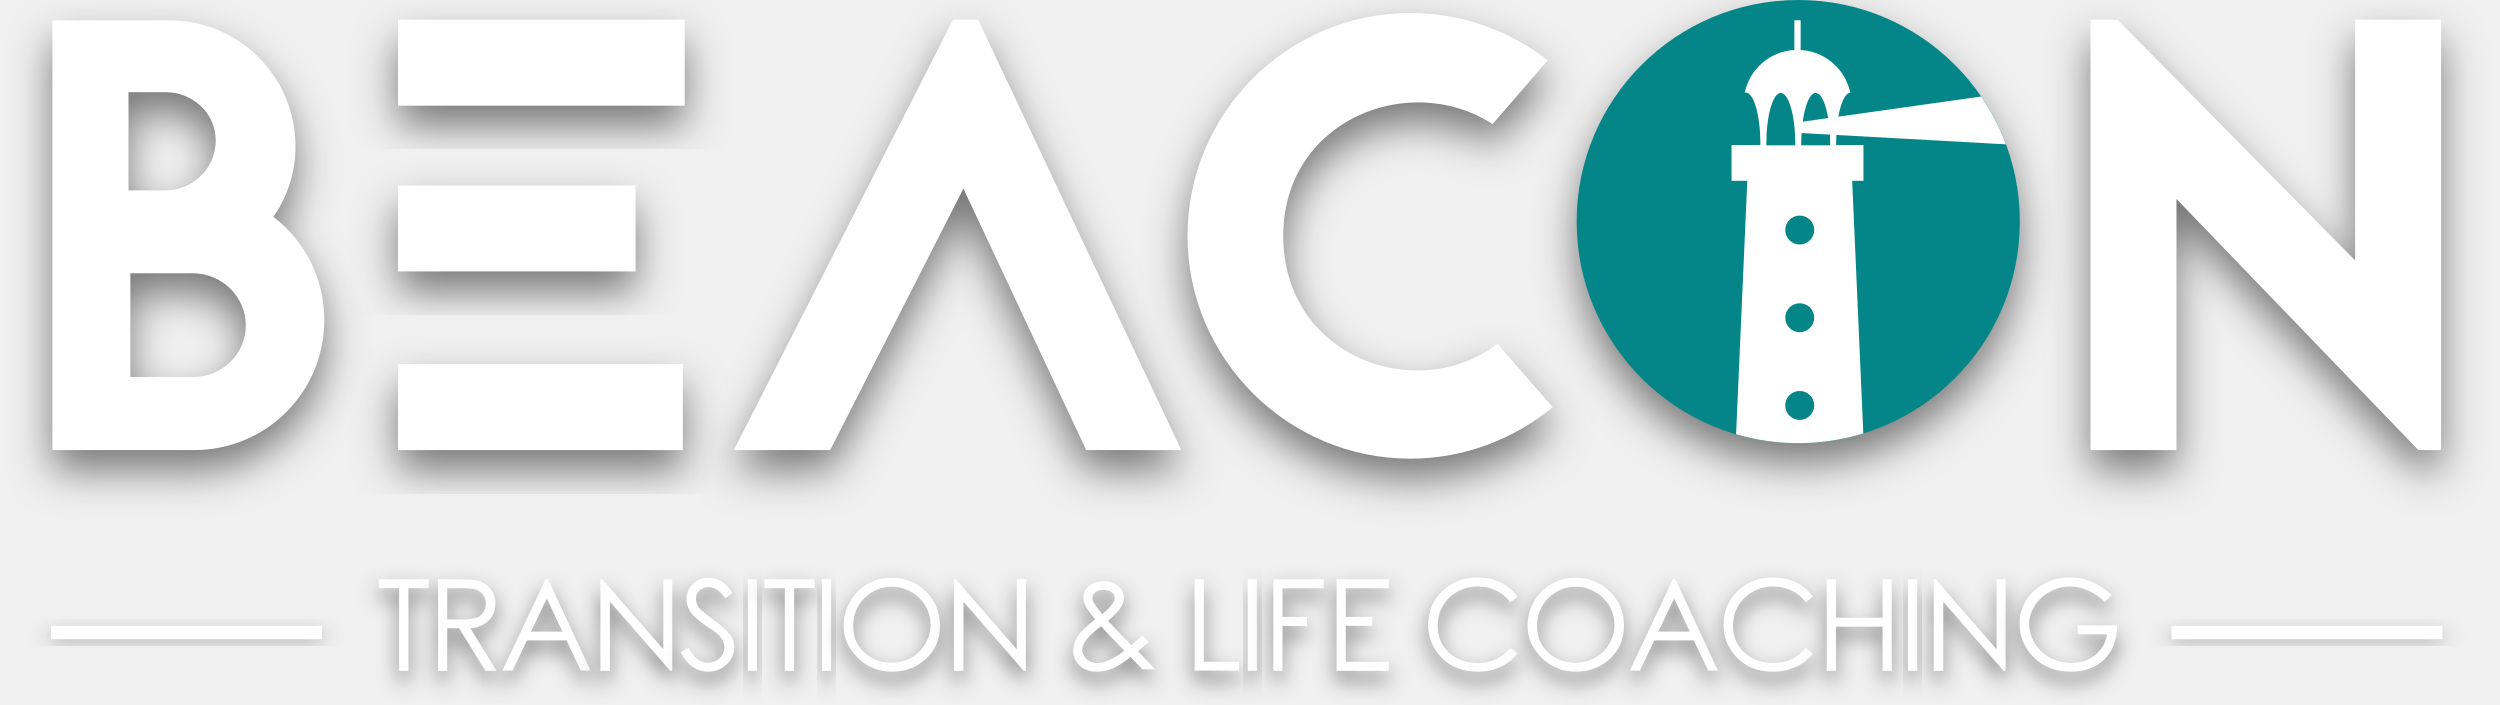
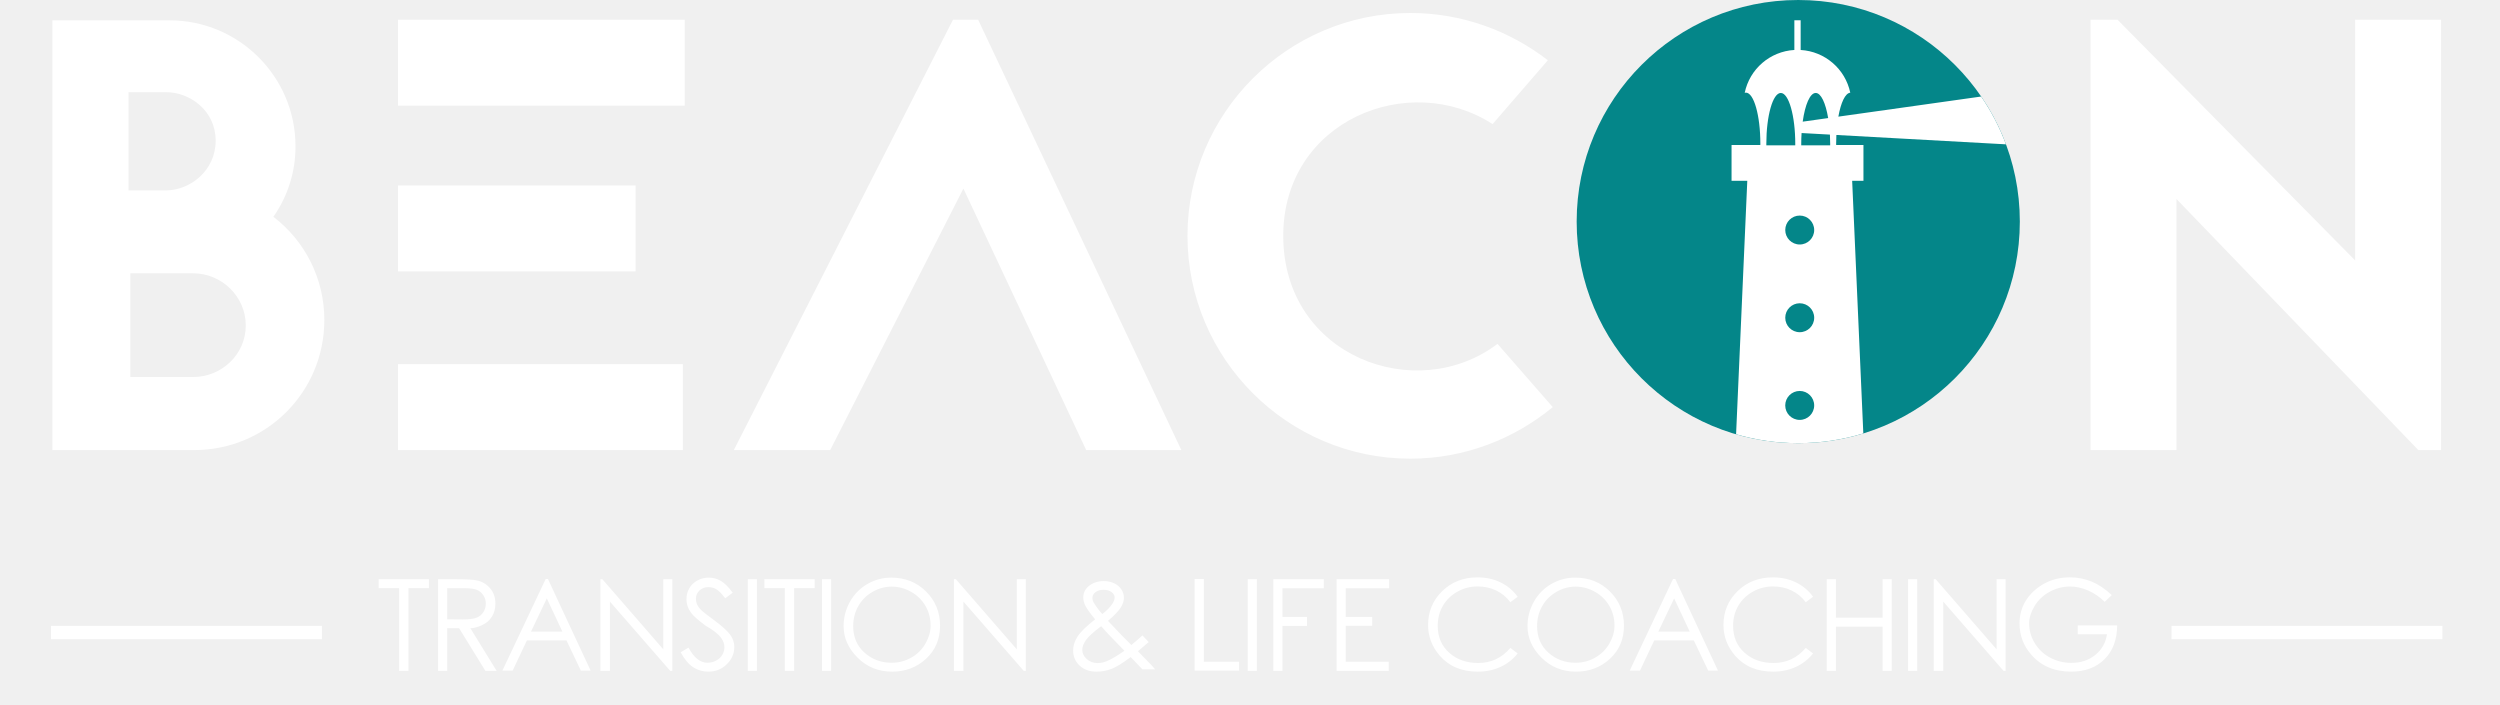
- <svg xmlns="http://www.w3.org/2000/svg" xmlns:xlink="http://www.w3.org/1999/xlink" width="245" height="69" viewBox="0 0 245 69">
-   <defs>
-     <path d="M18.911 36.949h-6.136V26.782h6.136c2.828 0 5.174 2.285 5.174 5.113 0 2.828-2.346 5.054-5.174 5.054zM12.594 9.033h3.67c2.346 0 4.872 1.805 4.872 4.752 0 2.95-2.526 4.874-4.872 4.874h-3.67V9.033zm14.198 12.213a11.955 11.955 0 0 0 2.166-6.918c0-6.8-5.535-12.334-12.333-12.334H5.134v42.114H19.03c7.04 0 12.755-5.655 12.755-12.754 0-4.091-1.926-7.762-4.994-10.108z" id="b" />
-     <filter x="-50%" y="-50%" width="200%" height="200%" filterUnits="objectBoundingBox" id="a">
-       <feOffset dy="2" in="SourceAlpha" result="shadowOffsetOuter1" />
-       <feGaussianBlur stdDeviation="2" in="shadowOffsetOuter1" result="shadowBlurOuter1" />
-       <feColorMatrix values="0 0 0 0 0 0 0 0 0 0 0 0 0 0 0 0 0 0 0.5 0" in="shadowBlurOuter1" />
-     </filter>
-     <path id="d" d="M39.004 26.6h23.283v-8.422H39.004z" />
-     <filter x="-50%" y="-50%" width="200%" height="200%" filterUnits="objectBoundingBox" id="c">
-       <feOffset dy="2" in="SourceAlpha" result="shadowOffsetOuter1" />
-       <feGaussianBlur stdDeviation="2" in="shadowOffsetOuter1" result="shadowBlurOuter1" />
-       <feColorMatrix values="0 0 0 0 0 0 0 0 0 0 0 0 0 0 0 0 0 0 0.5 0" in="shadowBlurOuter1" />
-     </filter>
-     <path id="f" d="M39.004 44.108H66.92v-8.423H39.004z" />
-     <filter x="-50%" y="-50%" width="200%" height="200%" filterUnits="objectBoundingBox" id="e">
-       <feOffset dy="2" in="SourceAlpha" result="shadowOffsetOuter1" />
-       <feGaussianBlur stdDeviation="2" in="shadowOffsetOuter1" result="shadowBlurOuter1" />
-       <feColorMatrix values="0 0 0 0 0 0 0 0 0 0 0 0 0 0 0 0 0 0 0.5 0" in="shadowBlurOuter1" />
-     </filter>
-     <path id="h" d="M39.004 10.357h28.097V1.934H39.004z" />
-     <filter x="-50%" y="-50%" width="200%" height="200%" filterUnits="objectBoundingBox" id="g">
-       <feOffset dy="2" in="SourceAlpha" result="shadowOffsetOuter1" />
-       <feGaussianBlur stdDeviation="2" in="shadowOffsetOuter1" result="shadowBlurOuter1" />
-       <feColorMatrix values="0 0 0 0 0 0 0 0 0 0 0 0 0 0 0 0 0 0 0.5 0" in="shadowBlurOuter1" />
-     </filter>
-     <path id="j" d="M93.392 1.934L71.914 44.108h9.445l13.055-25.629 12.033 25.629h9.325L95.858 1.934z" />
-     <filter x="-50%" y="-50%" width="200%" height="200%" filterUnits="objectBoundingBox" id="i">
-       <feOffset dy="2" in="SourceAlpha" result="shadowOffsetOuter1" />
-       <feGaussianBlur stdDeviation="2" in="shadowOffsetOuter1" result="shadowBlurOuter1" />
-       <feColorMatrix values="0 0 0 0 0 0 0 0 0 0 0 0 0 0 0 0 0 0 0.5 0" in="shadowBlurOuter1" />
-     </filter>
-     <path d="M125.758 23.111c0-11.31 12.334-16.244 20.516-10.95l5.415-6.256c-3.731-2.888-8.423-4.632-13.476-4.632-12.033 0-21.84 9.806-21.84 21.838 0 12.032 9.807 21.839 21.84 21.839 5.294 0 10.167-1.925 13.957-5.053l-5.414-6.198c-7.942 6.017-20.998 1.264-20.998-10.588" id="l" />
-     <filter x="-50%" y="-50%" width="200%" height="200%" filterUnits="objectBoundingBox" id="k">
-       <feOffset dy="2" in="SourceAlpha" result="shadowOffsetOuter1" />
-       <feGaussianBlur stdDeviation="2" in="shadowOffsetOuter1" result="shadowBlurOuter1" />
-       <feColorMatrix values="0 0 0 0 0 0 0 0 0 0 0 0 0 0 0 0 0 0 0.5 0" in="shadowBlurOuter1" />
-     </filter>
-     <path id="n" d="M230.802 1.934v23.584L207.519 1.934h-2.647v42.174h8.423V19.502l23.704 24.606h2.226V1.934z" />
-     <filter x="-50%" y="-50%" width="200%" height="200%" filterUnits="objectBoundingBox" id="m">
-       <feOffset dy="2" in="SourceAlpha" result="shadowOffsetOuter1" />
-       <feGaussianBlur stdDeviation="2" in="shadowOffsetOuter1" result="shadowBlurOuter1" />
-       <feColorMatrix values="0 0 0 0 0 0 0 0 0 0 0 0 0 0 0 0 0 0 0.5 0" in="shadowBlurOuter1" />
-     </filter>
-     <path id="p" d="M37.11 57.635h2.003v8.108h.914v-8.108h2.01v-.872H37.11z" />
-     <filter x="-50%" y="-50%" width="200%" height="200%" filterUnits="objectBoundingBox" id="o">
-       <feOffset dy="1" in="SourceAlpha" result="shadowOffsetOuter1" />
-       <feGaussianBlur stdDeviation="1" in="shadowOffsetOuter1" result="shadowBlurOuter1" />
-       <feColorMatrix values="0 0 0 0 0 0 0 0 0 0 0 0 0 0 0 0 0 0 0.5 0" in="shadowBlurOuter1" />
-     </filter>
-     <path d="M43.826 60.693v-3.052h1.58c.618 0 1.058.054 1.32.161.262.107.475.284.639.53.163.246.245.518.245.817 0 .31-.08.591-.24.841-.159.251-.382.433-.671.545-.289.113-.731.17-1.329.17l-1.544-.012zm3.387.584c.43-.191.76-.47.99-.838.23-.368.346-.797.346-1.29 0-.585-.168-1.079-.503-1.48a2.314 2.314 0 0 0-1.301-.785c-.356-.08-1.032-.12-2.03-.12H42.93v8.979h.896v-4.178h1.168l2.573 4.178h1.102l-2.573-4.178c.316 0 .687-.096 1.117-.288z" id="r" />
-     <filter x="-50%" y="-50%" width="200%" height="200%" filterUnits="objectBoundingBox" id="q">
-       <feOffset dy="1" in="SourceAlpha" result="shadowOffsetOuter1" />
-       <feGaussianBlur stdDeviation="1" in="shadowOffsetOuter1" result="shadowBlurOuter1" />
-       <feColorMatrix values="0 0 0 0 0 0 0 0 0 0 0 0 0 0 0 0 0 0 0.5 0" in="shadowBlurOuter1" />
-     </filter>
-     <path d="M52.038 61.898l1.55-3.257 1.526 3.257h-3.076zm1.441-5.159l-4.244 8.98h1.005l1.398-2.961h3.876l1.41 2.96h.956l-4.183-8.979h-.218z" id="t" />
-     <filter x="-50%" y="-50%" width="200%" height="200%" filterUnits="objectBoundingBox" id="s">
-       <feOffset dy="1" in="SourceAlpha" result="shadowOffsetOuter1" />
-       <feGaussianBlur stdDeviation="1" in="shadowOffsetOuter1" result="shadowBlurOuter1" />
-       <feColorMatrix values="0 0 0 0 0 0 0 0 0 0 0 0 0 0 0 0 0 0 0.5 0" in="shadowBlurOuter1" />
-     </filter>
-     <path id="v" d="M65.003 63.635l-5.97-6.871h-.194v8.979h.932v-6.788l5.91 6.788h.206v-8.98h-.884z" />
-     <filter x="-50%" y="-50%" width="200%" height="200%" filterUnits="objectBoundingBox" id="u">
-       <feOffset dy="1" in="SourceAlpha" result="shadowOffsetOuter1" />
-       <feGaussianBlur stdDeviation="1" in="shadowOffsetOuter1" result="shadowBlurOuter1" />
-       <feColorMatrix values="0 0 0 0 0 0 0 0 0 0 0 0 0 0 0 0 0 0 0.5 0" in="shadowBlurOuter1" />
-     </filter>
-     <path d="M69.933 60.741c-.657-.484-1.045-.785-1.162-.902-.218-.21-.368-.408-.449-.593a1.428 1.428 0 0 1-.12-.57c0-.318.115-.588.345-.808.23-.22.524-.33.884-.33.283 0 .543.073.78.215.239.144.526.438.86.881l.733-.55c-.411-.562-.8-.948-1.168-1.16a2.324 2.324 0 0 0-1.18-.317c-.4 0-.771.092-1.112.28-.342.188-.605.441-.79.76a2.08 2.08 0 0 0-.279 1.066c0 .496.16.955.478 1.375.178.253.642.663 1.393 1.228.747.417 1.262.824 1.544 1.223.202.291.303.586.303.885 0 .266-.068.516-.206.75-.137.234-.339.421-.605.563-.267.141-.551.213-.854.213-.702 0-1.322-.496-1.859-1.484l-.762.46c.37.682.778 1.169 1.223 1.46.443.29.94.435 1.489.435.707 0 1.307-.24 1.801-.72s.742-1.048.742-1.702c0-.448-.145-.86-.433-1.235-.289-.376-.82-.85-1.596-1.423" id="x" />
-     <filter x="-50%" y="-50%" width="200%" height="200%" filterUnits="objectBoundingBox" id="w">
-       <feOffset dy="1" in="SourceAlpha" result="shadowOffsetOuter1" />
-       <feGaussianBlur stdDeviation="1" in="shadowOffsetOuter1" result="shadowBlurOuter1" />
-       <feColorMatrix values="0 0 0 0 0 0 0 0 0 0 0 0 0 0 0 0 0 0 0.5 0" in="shadowBlurOuter1" />
-     </filter>
-     <path id="z" d="M73.284 65.743h.895v-8.979h-.895z" />
-     <filter x="-50%" y="-50%" width="200%" height="200%" filterUnits="objectBoundingBox" id="y">
-       <feOffset dy="1" in="SourceAlpha" result="shadowOffsetOuter1" />
-       <feGaussianBlur stdDeviation="1" in="shadowOffsetOuter1" result="shadowBlurOuter1" />
-       <feColorMatrix values="0 0 0 0 0 0 0 0 0 0 0 0 0 0 0 0 0 0 0.5 0" in="shadowBlurOuter1" />
-     </filter>
-     <path id="B" d="M74.908 57.635h2.004v8.108h.914v-8.108h2.01v-.872h-4.928z" />
-     <filter x="-50%" y="-50%" width="200%" height="200%" filterUnits="objectBoundingBox" id="A">
-       <feOffset dy="1" in="SourceAlpha" result="shadowOffsetOuter1" />
-       <feGaussianBlur stdDeviation="1" in="shadowOffsetOuter1" result="shadowBlurOuter1" />
-       <feColorMatrix values="0 0 0 0 0 0 0 0 0 0 0 0 0 0 0 0 0 0 0.5 0" in="shadowBlurOuter1" />
-     </filter>
-     <path id="D" d="M80.553 65.743h.896v-8.979h-.896z" />
-     <filter x="-50%" y="-50%" width="200%" height="200%" filterUnits="objectBoundingBox" id="C">
-       <feOffset dy="1" in="SourceAlpha" result="shadowOffsetOuter1" />
-       <feGaussianBlur stdDeviation="1" in="shadowOffsetOuter1" result="shadowBlurOuter1" />
-       <feColorMatrix values="0 0 0 0 0 0 0 0 0 0 0 0 0 0 0 0 0 0 0.5 0" in="shadowBlurOuter1" />
-     </filter>
-     <path d="M90.703 63.057a3.638 3.638 0 0 1-1.387 1.384 3.828 3.828 0 0 1-1.931.509c-1.042 0-1.93-.331-2.668-.993-.736-.663-1.104-1.527-1.104-2.592 0-.718.165-1.372.496-1.96a3.67 3.67 0 0 1 1.39-1.396 3.697 3.697 0 0 1 1.886-.52 3.79 3.79 0 0 1 1.919.52 3.69 3.69 0 0 1 1.399 1.382c.33.578.496 1.221.496 1.93 0 .575-.165 1.153-.496 1.736m-3.355-6.45c-.84 0-1.62.207-2.343.625a4.53 4.53 0 0 0-1.707 1.735 4.8 4.8 0 0 0-.624 2.398c0 1.15.458 2.18 1.374 3.09.916.911 2.04 1.367 3.373 1.367 1.311 0 2.424-.422 3.336-1.266.912-.843 1.368-1.922 1.368-3.234 0-1.328-.457-2.446-1.371-3.354-.915-.908-2.05-1.361-3.406-1.361" id="F" />
-     <filter x="-50%" y="-50%" width="200%" height="200%" filterUnits="objectBoundingBox" id="E">
-       <feOffset dy="1" in="SourceAlpha" result="shadowOffsetOuter1" />
-       <feGaussianBlur stdDeviation="1" in="shadowOffsetOuter1" result="shadowBlurOuter1" />
-       <feColorMatrix values="0 0 0 0 0 0 0 0 0 0 0 0 0 0 0 0 0 0 0.5 0" in="shadowBlurOuter1" />
-     </filter>
-     <path id="H" d="M99.647 63.635l-5.97-6.871h-.193v8.979h.932v-6.788l5.91 6.788h.205v-8.98h-.884z" />
-     <filter x="-50%" y="-50%" width="200%" height="200%" filterUnits="objectBoundingBox" id="G">
-       <feOffset dy="1" in="SourceAlpha" result="shadowOffsetOuter1" />
-       <feGaussianBlur stdDeviation="1" in="shadowOffsetOuter1" result="shadowBlurOuter1" />
-       <feColorMatrix values="0 0 0 0 0 0 0 0 0 0 0 0 0 0 0 0 0 0 0.5 0" in="shadowBlurOuter1" />
-     </filter>
-     <path d="M108.497 64.78c-.306.133-.62.2-.939.2-.415 0-.769-.132-1.06-.394-.29-.263-.435-.566-.435-.908 0-.286.118-.6.354-.942.236-.34.736-.799 1.499-1.37.299.346.571.646.817.9l1.46 1.509c-.655.464-1.22.799-1.696 1.005m-1.32-5.74a.917.917 0 0 1-.12-.453c0-.215.1-.4.302-.554.201-.157.46-.234.775-.234.331 0 .597.075.799.227.202.151.303.33.303.536 0 .182-.077.387-.23.617-.218.327-.545.66-.981 1a7.331 7.331 0 0 1-.848-1.14m4.342 4.784c.31-.258.661-.559 1.053-.902l-.611-.648a30.59 30.59 0 0 1-1.09.938l-.933-.938-1.356-1.43c.621-.527 1.037-.961 1.248-1.3.21-.34.314-.659.314-.956 0-.288-.08-.558-.242-.813a1.669 1.669 0 0 0-.705-.605c-.31-.15-.651-.223-1.027-.223-.593 0-1.09.17-1.489.508-.348.294-.52.664-.52 1.108 0 .258.07.529.211.81.14.283.458.724.95 1.321-.871.686-1.449 1.253-1.731 1.702-.283.447-.424.897-.424 1.349 0 .59.21 1.083.63 1.48.42.399.975.598 1.665.598.52 0 1.015-.093 1.483-.277.469-.183 1.088-.567 1.86-1.153l1.156 1.205h1.247a13.967 13.967 0 0 0-.8-.86 34.415 34.415 0 0 1-.89-.914" id="J" />
-     <filter x="-50%" y="-50%" width="200%" height="200%" filterUnits="objectBoundingBox" id="I">
-       <feOffset dy="1" in="SourceAlpha" result="shadowOffsetOuter1" />
-       <feGaussianBlur stdDeviation="1" in="shadowOffsetOuter1" result="shadowBlurOuter1" />
-       <feColorMatrix values="0 0 0 0 0 0 0 0 0 0 0 0 0 0 0 0 0 0 0.5 0" in="shadowBlurOuter1" />
-     </filter>
-     <path id="L" d="M117.976 56.74h-.902v8.978h4.354v-.866h-3.452z" />
-     <filter x="-50%" y="-50%" width="200%" height="200%" filterUnits="objectBoundingBox" id="K">
-       <feOffset dy="1" in="SourceAlpha" result="shadowOffsetOuter1" />
-       <feGaussianBlur stdDeviation="1" in="shadowOffsetOuter1" result="shadowBlurOuter1" />
-       <feColorMatrix values="0 0 0 0 0 0 0 0 0 0 0 0 0 0 0 0 0 0 0.5 0" in="shadowBlurOuter1" />
-     </filter>
-     <path id="N" d="M122.277 65.743h.897v-8.979h-.897z" />
-     <filter x="-50%" y="-50%" width="200%" height="200%" filterUnits="objectBoundingBox" id="M">
-       <feOffset dy="1" in="SourceAlpha" result="shadowOffsetOuter1" />
-       <feGaussianBlur stdDeviation="1" in="shadowOffsetOuter1" result="shadowBlurOuter1" />
-       <feColorMatrix values="0 0 0 0 0 0 0 0 0 0 0 0 0 0 0 0 0 0 0.5 0" in="shadowBlurOuter1" />
-     </filter>
-     <path id="P" d="M124.786 65.743h.897v-4.402h2.402v-.884h-2.402v-2.81h4.05v-.883h-4.947z" />
-     <filter x="-50%" y="-50%" width="200%" height="200%" filterUnits="objectBoundingBox" id="O">
-       <feOffset dy="1" in="SourceAlpha" result="shadowOffsetOuter1" />
-       <feGaussianBlur stdDeviation="1" in="shadowOffsetOuter1" result="shadowBlurOuter1" />
-       <feColorMatrix values="0 0 0 0 0 0 0 0 0 0 0 0 0 0 0 0 0 0 0.5 0" in="shadowBlurOuter1" />
-     </filter>
-     <path id="R" d="M130.988 65.743h5.11v-.891h-4.215v-3.523h2.592v-.872h-2.592v-2.81h4.25v-.883h-5.145z" />
-     <filter x="-50%" y="-50%" width="200%" height="200%" filterUnits="objectBoundingBox" id="Q">
-       <feOffset dy="1" in="SourceAlpha" result="shadowOffsetOuter1" />
-       <feGaussianBlur stdDeviation="1" in="shadowOffsetOuter1" result="shadowBlurOuter1" />
-       <feColorMatrix values="0 0 0 0 0 0 0 0 0 0 0 0 0 0 0 0 0 0 0.5 0" in="shadowBlurOuter1" />
-     </filter>
-     <path d="M142.822 57.987a3.991 3.991 0 0 1 1.993-.515c.653 0 1.253.13 1.8.39.548.26 1.015.645 1.402 1.154l.714-.533a4.39 4.39 0 0 0-1.662-1.4c-.675-.335-1.434-.5-2.273-.5-1.385 0-2.538.449-3.46 1.349-.922.9-1.384 2.007-1.384 3.318 0 1.118.38 2.119 1.139 3.003.908 1.045 2.149 1.568 3.724 1.568.823 0 1.57-.155 2.239-.466a4.536 4.536 0 0 0 1.677-1.319l-.714-.54c-.844.986-1.895 1.478-3.154 1.478-1.143 0-2.09-.334-2.84-1.003-.75-.667-1.126-1.548-1.126-2.642 0-.727.168-1.38.505-1.96a3.71 3.71 0 0 1 1.42-1.382" id="T" />
-     <filter x="-50%" y="-50%" width="200%" height="200%" filterUnits="objectBoundingBox" id="S">
-       <feOffset dy="1" in="SourceAlpha" result="shadowOffsetOuter1" />
-       <feGaussianBlur stdDeviation="1" in="shadowOffsetOuter1" result="shadowBlurOuter1" />
-       <feColorMatrix values="0 0 0 0 0 0 0 0 0 0 0 0 0 0 0 0 0 0 0.5 0" in="shadowBlurOuter1" />
-     </filter>
-     <path d="M157.724 63.057a3.633 3.633 0 0 1-1.386 1.384 3.824 3.824 0 0 1-1.93.509c-1.042 0-1.932-.331-2.668-.993-.737-.663-1.106-1.527-1.106-2.592 0-.718.166-1.372.498-1.96a3.665 3.665 0 0 1 1.389-1.396 3.7 3.7 0 0 1 1.886-.52c.678 0 1.318.174 1.919.52a3.685 3.685 0 0 1 1.398 1.382c.332.578.497 1.221.497 1.93 0 .575-.165 1.153-.497 1.736m-3.354-6.45a4.6 4.6 0 0 0-2.343.625 4.535 4.535 0 0 0-1.707 1.735 4.814 4.814 0 0 0-.624 2.398c0 1.15.458 2.18 1.375 3.09.915.911 2.04 1.367 3.372 1.367 1.312 0 2.424-.422 3.337-1.266.911-.843 1.368-1.922 1.368-3.234 0-1.328-.458-2.446-1.371-3.354-.915-.908-2.05-1.361-3.407-1.361" id="V" />
-     <filter x="-50%" y="-50%" width="200%" height="200%" filterUnits="objectBoundingBox" id="U">
-       <feOffset dy="1" in="SourceAlpha" result="shadowOffsetOuter1" />
-       <feGaussianBlur stdDeviation="1" in="shadowOffsetOuter1" result="shadowBlurOuter1" />
-       <feColorMatrix values="0 0 0 0 0 0 0 0 0 0 0 0 0 0 0 0 0 0 0.5 0" in="shadowBlurOuter1" />
-     </filter>
-     <path d="M162.517 61.898l1.55-3.257 1.525 3.257h-3.075zm1.44-5.159l-4.244 8.98h1.005l1.399-2.961h3.875l1.411 2.96h.956l-4.184-8.979h-.218z" id="X" />
-     <filter x="-50%" y="-50%" width="200%" height="200%" filterUnits="objectBoundingBox" id="W">
-       <feOffset dy="1" in="SourceAlpha" result="shadowOffsetOuter1" />
-       <feGaussianBlur stdDeviation="1" in="shadowOffsetOuter1" result="shadowBlurOuter1" />
-       <feColorMatrix values="0 0 0 0 0 0 0 0 0 0 0 0 0 0 0 0 0 0 0.5 0" in="shadowBlurOuter1" />
-     </filter>
-     <path d="M171.77 57.987a3.99 3.99 0 0 1 1.992-.515c.654 0 1.254.13 1.8.39a3.79 3.79 0 0 1 1.402 1.154l.715-.533a4.39 4.39 0 0 0-1.662-1.4c-.676-.335-1.434-.5-2.274-.5-1.384 0-2.538.449-3.46 1.349-.922.9-1.383 2.007-1.383 3.318 0 1.118.38 2.119 1.138 3.003.909 1.045 2.15 1.568 3.724 1.568.823 0 1.57-.155 2.24-.466a4.536 4.536 0 0 0 1.677-1.319l-.715-.54c-.843.986-1.895 1.478-3.154 1.478-1.142 0-2.089-.334-2.84-1.003-.75-.667-1.126-1.548-1.126-2.642 0-.727.169-1.38.505-1.96.338-.578.81-1.04 1.421-1.382" id="Z" />
-     <filter x="-50%" y="-50%" width="200%" height="200%" filterUnits="objectBoundingBox" id="Y">
-       <feOffset dy="1" in="SourceAlpha" result="shadowOffsetOuter1" />
-       <feGaussianBlur stdDeviation="1" in="shadowOffsetOuter1" result="shadowBlurOuter1" />
-       <feColorMatrix values="0 0 0 0 0 0 0 0 0 0 0 0 0 0 0 0 0 0 0.5 0" in="shadowBlurOuter1" />
-     </filter>
-     <path id="ab" d="M184.493 60.53h-4.572v-3.767h-.902v8.98h.902v-4.33h4.572v4.33h.895v-8.98h-.895z" />
-     <filter x="-50%" y="-50%" width="200%" height="200%" filterUnits="objectBoundingBox" id="aa">
-       <feOffset dy="1" in="SourceAlpha" result="shadowOffsetOuter1" />
-       <feGaussianBlur stdDeviation="1" in="shadowOffsetOuter1" result="shadowBlurOuter1" />
-       <feColorMatrix values="0 0 0 0 0 0 0 0 0 0 0 0 0 0 0 0 0 0 0.5 0" in="shadowBlurOuter1" />
-     </filter>
-     <path id="ad" d="M186.989 65.743h.896v-8.979h-.896z" />
-     <filter x="-50%" y="-50%" width="200%" height="200%" filterUnits="objectBoundingBox" id="ac">
-       <feOffset dy="1" in="SourceAlpha" result="shadowOffsetOuter1" />
-       <feGaussianBlur stdDeviation="1" in="shadowOffsetOuter1" result="shadowBlurOuter1" />
-       <feColorMatrix values="0 0 0 0 0 0 0 0 0 0 0 0 0 0 0 0 0 0 0.5 0" in="shadowBlurOuter1" />
-     </filter>
-     <path id="af" d="M195.668 63.635l-5.97-6.871h-.193v8.979h.932v-6.788l5.91 6.788h.204v-8.98h-.883z" />
-     <filter x="-50%" y="-50%" width="200%" height="200%" filterUnits="objectBoundingBox" id="ae">
-       <feOffset dy="1" in="SourceAlpha" result="shadowOffsetOuter1" />
-       <feGaussianBlur stdDeviation="1" in="shadowOffsetOuter1" result="shadowBlurOuter1" />
-       <feColorMatrix values="0 0 0 0 0 0 0 0 0 0 0 0 0 0 0 0 0 0 0.5 0" in="shadowBlurOuter1" />
-     </filter>
-     <path d="M203.619 62.159h2.864a3.101 3.101 0 0 1-1.141 2.021c-.64.522-1.42.781-2.34.781a4.35 4.35 0 0 1-2.099-.518 3.845 3.845 0 0 1-1.505-1.428 3.701 3.701 0 0 1-.544-1.929c0-.532.175-1.093.527-1.683a3.803 3.803 0 0 1 1.48-1.404 4.127 4.127 0 0 1 2.007-.521c.57 0 1.151.127 1.747.382a5.297 5.297 0 0 1 1.643 1.12l.697-.66c-.642-.606-1.298-1.047-1.968-1.323a5.562 5.562 0 0 0-2.144-.416c-.94 0-1.783.209-2.53.625-.746.415-1.333.956-1.759 1.622-.426.666-.64 1.425-.64 2.277 0 1.142.375 2.15 1.121 3.021.97 1.13 2.28 1.695 3.936 1.695 1.372 0 2.465-.408 3.278-1.223.814-.814 1.224-1.917 1.233-3.306h-3.863v.867z" id="ah" />
-     <filter x="-50%" y="-50%" width="200%" height="200%" filterUnits="objectBoundingBox" id="ag">
-       <feOffset dy="1" in="SourceAlpha" result="shadowOffsetOuter1" />
-       <feGaussianBlur stdDeviation="1" in="shadowOffsetOuter1" result="shadowBlurOuter1" />
-       <feColorMatrix values="0 0 0 0 0 0 0 0 0 0 0 0 0 0 0 0 0 0 0.5 0" in="shadowBlurOuter1" />
-     </filter>
-     <path id="aj" d="M5 62.64h26.552v-1.307H5z" />
-     <filter x="-50%" y="-50%" width="200%" height="200%" filterUnits="objectBoundingBox" id="ai">
-       <feOffset dy="1" in="SourceAlpha" result="shadowOffsetOuter1" />
-       <feGaussianBlur stdDeviation="1" in="shadowOffsetOuter1" result="shadowBlurOuter1" />
-       <feColorMatrix values="0 0 0 0 0 0 0 0 0 0 0 0 0 0 0 0 0 0 0.5 0" in="shadowBlurOuter1" />
-     </filter>
-     <path id="al" d="M212.807 62.64h26.551v-1.307h-26.55z" />
-     <filter x="-50%" y="-50%" width="200%" height="200%" filterUnits="objectBoundingBox" id="ak">
-       <feOffset dy="1" in="SourceAlpha" result="shadowOffsetOuter1" />
-       <feGaussianBlur stdDeviation="1" in="shadowOffsetOuter1" result="shadowBlurOuter1" />
-       <feColorMatrix values="0 0 0 0 0 0 0 0 0 0 0 0 0 0 0 0 0 0 0.5 0" in="shadowBlurOuter1" />
-     </filter>
-     <path d="M197.943 21.715c0 11.993-9.723 21.715-21.715 21.715-11.994 0-21.715-9.722-21.715-21.715S164.234 0 176.228 0c11.992 0 21.715 9.722 21.715 21.715" id="an" />
-     <filter x="-50%" y="-50%" width="200%" height="200%" filterUnits="objectBoundingBox" id="am">
-       <feOffset dy="2" in="SourceAlpha" result="shadowOffsetOuter1" />
-       <feGaussianBlur stdDeviation="2" in="shadowOffsetOuter1" result="shadowBlurOuter1" />
-       <feColorMatrix values="0 0 0 0 0 0 0 0 0 0 0 0 0 0 0 0 0 0 0.5 0" in="shadowBlurOuter1" />
-     </filter>
-   </defs>
+ <svg xmlns="http://www.w3.org/2000/svg" width="245" height="69" viewBox="0 0 245 69">
  <g fill="none" fill-rule="evenodd">
-     <use fill="#000" filter="url(#a)" xlink:href="#b" />
-     <use fill="#FFF" xlink:href="#b" />
-     <use fill="#000" filter="url(#c)" xlink:href="#d" />
-     <use fill="#FFF" xlink:href="#d" />
-     <use fill="#000" filter="url(#e)" xlink:href="#f" />
-     <use fill="#FFF" xlink:href="#f" />
-     <use fill="#000" filter="url(#g)" xlink:href="#h" />
-     <use fill="#FFF" xlink:href="#h" />
-     <use fill="#000" filter="url(#i)" xlink:href="#j" />
-     <use fill="#FFF" xlink:href="#j" />
-     <use fill="#000" filter="url(#k)" xlink:href="#l" />
-     <use fill="#FFF" xlink:href="#l" />
-     <use fill="#000" filter="url(#m)" xlink:href="#n" />
-     <use fill="#FFF" xlink:href="#n" />
-     <use fill="#000" filter="url(#o)" xlink:href="#p" />
-     <use fill="#FFF" xlink:href="#p" />
-     <use fill="#000" filter="url(#q)" xlink:href="#r" />
-     <use fill="#FFF" xlink:href="#r" />
-     <use fill="#000" filter="url(#s)" xlink:href="#t" />
-     <use fill="#FFF" xlink:href="#t" />
-     <use fill="#000" filter="url(#u)" xlink:href="#v" />
-     <use fill="#FFF" xlink:href="#v" />
-     <use fill="#000" filter="url(#w)" xlink:href="#x" />
-     <use fill="#FFF" xlink:href="#x" />
-     <use fill="#000" filter="url(#y)" xlink:href="#z" />
-     <use fill="#FFF" xlink:href="#z" />
-     <use fill="#000" filter="url(#A)" xlink:href="#B" />
-     <use fill="#FFF" xlink:href="#B" />
-     <use fill="#000" filter="url(#C)" xlink:href="#D" />
-     <use fill="#FFF" xlink:href="#D" />
-     <use fill="#000" filter="url(#E)" xlink:href="#F" />
-     <use fill="#FFF" xlink:href="#F" />
-     <use fill="#000" filter="url(#G)" xlink:href="#H" />
-     <use fill="#FFF" xlink:href="#H" />
-     <g>
-       <use fill="#000" filter="url(#I)" xlink:href="#J" />
-       <use fill="#FFF" xlink:href="#J" />
-     </g>
-     <g>
-       <use fill="#000" filter="url(#K)" xlink:href="#L" />
-       <use fill="#FFF" xlink:href="#L" />
-     </g>
-     <g>
-       <use fill="#000" filter="url(#M)" xlink:href="#N" />
-       <use fill="#FFF" xlink:href="#N" />
-     </g>
-     <g>
-       <use fill="#000" filter="url(#O)" xlink:href="#P" />
-       <use fill="#FFF" xlink:href="#P" />
-     </g>
-     <g>
-       <use fill="#000" filter="url(#Q)" xlink:href="#R" />
-       <use fill="#FFF" xlink:href="#R" />
-     </g>
-     <g>
-       <use fill="#000" filter="url(#S)" xlink:href="#T" />
-       <use fill="#FFF" xlink:href="#T" />
-     </g>
-     <g>
-       <use fill="#000" filter="url(#U)" xlink:href="#V" />
-       <use fill="#FFF" xlink:href="#V" />
-     </g>
-     <g>
-       <use fill="#000" filter="url(#W)" xlink:href="#X" />
-       <use fill="#FFF" xlink:href="#X" />
-     </g>
-     <g>
-       <use fill="#000" filter="url(#Y)" xlink:href="#Z" />
-       <use fill="#FFF" xlink:href="#Z" />
-     </g>
-     <g>
-       <use fill="#000" filter="url(#aa)" xlink:href="#ab" />
-       <use fill="#FFF" xlink:href="#ab" />
-     </g>
-     <g>
-       <use fill="#000" filter="url(#ac)" xlink:href="#ad" />
-       <use fill="#FFF" xlink:href="#ad" />
-     </g>
-     <g>
-       <use fill="#000" filter="url(#ae)" xlink:href="#af" />
-       <use fill="#FFF" xlink:href="#af" />
-     </g>
-     <g>
-       <use fill="#000" filter="url(#ag)" xlink:href="#ah" />
-       <use fill="#FFF" xlink:href="#ah" />
-     </g>
-     <g>
-       <use fill="#000" filter="url(#ai)" xlink:href="#aj" />
-       <use fill="#FFF" xlink:href="#aj" />
-     </g>
-     <g>
-       <use fill="#000" filter="url(#ak)" xlink:href="#al" />
-       <use fill="#FFF" xlink:href="#al" />
-     </g>
-     <g>
-       <use fill="#000" filter="url(#am)" xlink:href="#an" />
-       <use fill="#048689" xlink:href="#an" />
-     </g>
+     <path d="M18.911 36.949h-6.136V26.782h6.136c2.828 0 5.174 2.285 5.174 5.113 0 2.828-2.346 5.054-5.174 5.054zM12.594 9.033h3.67c2.346 0 4.872 1.805 4.872 4.752 0 2.95-2.526 4.874-4.872 4.874h-3.67V9.033zm14.198 12.213a11.955 11.955 0 0 0 2.166-6.918c0-6.8-5.535-12.334-12.333-12.334H5.134v42.114H19.03c7.04 0 12.755-5.655 12.755-12.754 0-4.091-1.926-7.762-4.994-10.108zM39.004 26.6h23.283v-8.422H39.004zM39.004 44.108H66.92v-8.423H39.004zM39.004 10.357h28.097V1.934H39.004zM93.392 1.934L71.914 44.108h9.445l13.055-25.629 12.033 25.629h9.325L95.858 1.934zM125.758 23.111c0-11.31 12.334-16.244 20.516-10.95l5.415-6.256c-3.731-2.888-8.423-4.632-13.476-4.632-12.033 0-21.84 9.806-21.84 21.838 0 12.032 9.807 21.839 21.84 21.839 5.294 0 10.167-1.925 13.957-5.053l-5.414-6.198c-7.942 6.017-20.998 1.264-20.998-10.588M230.802 1.934v23.584L207.519 1.934h-2.647v42.174h8.423V19.502l23.704 24.606h2.226V1.934zM37.11 57.635h2.003v8.108h.914v-8.108h2.01v-.872H37.11zM43.826 60.693v-3.052h1.58c.618 0 1.058.054 1.32.161.262.107.475.284.639.53.163.246.245.518.245.817 0 .31-.08.591-.24.841-.159.251-.382.433-.671.545-.289.113-.731.17-1.329.17l-1.544-.012zm3.387.584c.43-.191.76-.47.99-.838.23-.368.346-.797.346-1.29 0-.585-.168-1.079-.503-1.48a2.314 2.314 0 0 0-1.301-.785c-.356-.08-1.032-.12-2.03-.12H42.93v8.979h.896v-4.178h1.168l2.573 4.178h1.102l-2.573-4.178c.316 0 .687-.096 1.117-.288zM52.038 61.898l1.55-3.257 1.526 3.257h-3.076zm1.441-5.159l-4.244 8.98h1.005l1.398-2.961h3.876l1.41 2.96h.956l-4.183-8.979h-.218zM65.003 63.635l-5.97-6.871h-.194v8.979h.932v-6.788l5.91 6.788h.206v-8.98h-.884zM69.933 60.741c-.657-.484-1.045-.785-1.162-.902-.218-.21-.368-.408-.449-.593a1.428 1.428 0 0 1-.12-.57c0-.318.115-.588.345-.808.23-.22.524-.33.884-.33.283 0 .543.073.78.215.239.144.526.438.86.881l.733-.55c-.411-.562-.8-.948-1.168-1.16a2.324 2.324 0 0 0-1.18-.317c-.4 0-.771.092-1.112.28-.342.188-.605.441-.79.76a2.08 2.08 0 0 0-.279 1.066c0 .496.16.955.478 1.375.178.253.642.663 1.393 1.228.747.417 1.262.824 1.544 1.223.202.291.303.586.303.885 0 .266-.068.516-.206.75-.137.234-.339.421-.605.563-.267.141-.551.213-.854.213-.702 0-1.322-.496-1.859-1.484l-.762.46c.37.682.778 1.169 1.223 1.46.443.29.94.435 1.489.435.707 0 1.307-.24 1.801-.72s.742-1.048.742-1.702c0-.448-.145-.86-.433-1.235-.289-.376-.82-.85-1.596-1.423M73.284 65.743h.895v-8.979h-.895zM74.908 57.635h2.004v8.108h.914v-8.108h2.01v-.872h-4.928zM80.553 65.743h.896v-8.979h-.896zM90.703 63.057a3.638 3.638 0 0 1-1.387 1.384 3.828 3.828 0 0 1-1.931.509c-1.042 0-1.93-.331-2.668-.993-.736-.663-1.104-1.527-1.104-2.592 0-.718.165-1.372.496-1.96a3.67 3.67 0 0 1 1.39-1.396 3.697 3.697 0 0 1 1.886-.52 3.79 3.79 0 0 1 1.919.52 3.69 3.69 0 0 1 1.399 1.382c.33.578.496 1.221.496 1.93 0 .575-.165 1.153-.496 1.736m-3.355-6.45c-.84 0-1.62.207-2.343.625a4.53 4.53 0 0 0-1.707 1.735 4.8 4.8 0 0 0-.624 2.398c0 1.15.458 2.18 1.374 3.09.916.911 2.04 1.367 3.373 1.367 1.311 0 2.424-.422 3.336-1.266.912-.843 1.368-1.922 1.368-3.234 0-1.328-.457-2.446-1.371-3.354-.915-.908-2.05-1.361-3.406-1.361M99.647 63.635l-5.97-6.871h-.193v8.979h.932v-6.788l5.91 6.788h.205v-8.98h-.884zM108.497 64.78c-.306.133-.62.2-.939.2-.415 0-.769-.132-1.06-.394-.29-.263-.435-.566-.435-.908 0-.286.118-.6.354-.942.236-.34.736-.799 1.499-1.37.299.346.571.646.817.9l1.46 1.509c-.655.464-1.22.799-1.696 1.005m-1.32-5.74a.917.917 0 0 1-.12-.453c0-.215.1-.4.302-.554.201-.157.46-.234.775-.234.331 0 .597.075.799.227.202.151.303.33.303.536 0 .182-.077.387-.23.617-.218.327-.545.66-.981 1a7.331 7.331 0 0 1-.848-1.14m4.342 4.784c.31-.258.661-.559 1.053-.902l-.611-.648a30.59 30.59 0 0 1-1.09.938l-.933-.938-1.356-1.43c.621-.527 1.037-.961 1.248-1.3.21-.34.314-.659.314-.956 0-.288-.08-.558-.242-.813a1.669 1.669 0 0 0-.705-.605c-.31-.15-.651-.223-1.027-.223-.593 0-1.09.17-1.489.508-.348.294-.52.664-.52 1.108 0 .258.07.529.211.81.14.283.458.724.95 1.321-.871.686-1.449 1.253-1.731 1.702-.283.447-.424.897-.424 1.349 0 .59.21 1.083.63 1.48.42.399.975.598 1.665.598.52 0 1.015-.093 1.483-.277.469-.183 1.088-.567 1.86-1.153l1.156 1.205h1.247a13.967 13.967 0 0 0-.8-.86 34.415 34.415 0 0 1-.89-.914M117.976 56.74h-.902v8.978h4.354v-.866h-3.452zM122.277 65.743h.897v-8.979h-.897zM124.786 65.743h.897v-4.402h2.402v-.884h-2.402v-2.81h4.05v-.883h-4.947zM130.988 65.743h5.11v-.891h-4.215v-3.523h2.592v-.872h-2.592v-2.81h4.25v-.883h-5.145zM142.822 57.987a3.991 3.991 0 0 1 1.993-.515c.653 0 1.253.13 1.8.39.548.26 1.015.645 1.402 1.154l.714-.533a4.39 4.39 0 0 0-1.662-1.4c-.675-.335-1.434-.5-2.273-.5-1.385 0-2.538.449-3.46 1.349-.922.9-1.384 2.007-1.384 3.318 0 1.118.38 2.119 1.139 3.003.908 1.045 2.149 1.568 3.724 1.568.823 0 1.57-.155 2.239-.466a4.536 4.536 0 0 0 1.677-1.319l-.714-.54c-.844.986-1.895 1.478-3.154 1.478-1.143 0-2.09-.334-2.84-1.003-.75-.667-1.126-1.548-1.126-2.642 0-.727.168-1.38.505-1.96a3.71 3.71 0 0 1 1.42-1.382M157.724 63.057a3.633 3.633 0 0 1-1.386 1.384 3.824 3.824 0 0 1-1.93.509c-1.042 0-1.932-.331-2.668-.993-.737-.663-1.106-1.527-1.106-2.592 0-.718.166-1.372.498-1.96a3.665 3.665 0 0 1 1.389-1.396 3.7 3.7 0 0 1 1.886-.52c.678 0 1.318.174 1.919.52a3.685 3.685 0 0 1 1.398 1.382c.332.578.497 1.221.497 1.93 0 .575-.165 1.153-.497 1.736m-3.354-6.45a4.6 4.6 0 0 0-2.343.625 4.535 4.535 0 0 0-1.707 1.735 4.814 4.814 0 0 0-.624 2.398c0 1.15.458 2.18 1.375 3.09.915.911 2.04 1.367 3.372 1.367 1.312 0 2.424-.422 3.337-1.266.911-.843 1.368-1.922 1.368-3.234 0-1.328-.458-2.446-1.371-3.354-.915-.908-2.05-1.361-3.407-1.361M162.517 61.898l1.55-3.257 1.525 3.257h-3.075zm1.44-5.159l-4.244 8.98h1.005l1.399-2.961h3.875l1.411 2.96h.956l-4.184-8.979h-.218zM171.77 57.987a3.99 3.99 0 0 1 1.992-.515c.654 0 1.254.13 1.8.39a3.79 3.79 0 0 1 1.402 1.154l.715-.533a4.39 4.39 0 0 0-1.662-1.4c-.676-.335-1.434-.5-2.274-.5-1.384 0-2.538.449-3.46 1.349-.922.9-1.383 2.007-1.383 3.318 0 1.118.38 2.119 1.138 3.003.909 1.045 2.15 1.568 3.724 1.568.823 0 1.57-.155 2.24-.466a4.536 4.536 0 0 0 1.677-1.319l-.715-.54c-.843.986-1.895 1.478-3.154 1.478-1.142 0-2.089-.334-2.84-1.003-.75-.667-1.126-1.548-1.126-2.642 0-.727.169-1.38.505-1.96.338-.578.81-1.04 1.421-1.382M184.493 60.53h-4.572v-3.767h-.902v8.98h.902v-4.33h4.572v4.33h.895v-8.98h-.895zM186.989 65.743h.896v-8.979h-.896zM195.668 63.635l-5.97-6.871h-.193v8.979h.932v-6.788l5.91 6.788h.204v-8.98h-.883zM203.619 62.159h2.864a3.101 3.101 0 0 1-1.141 2.021c-.64.522-1.42.781-2.34.781a4.35 4.35 0 0 1-2.099-.518 3.845 3.845 0 0 1-1.505-1.428 3.701 3.701 0 0 1-.544-1.929c0-.532.175-1.093.527-1.683a3.803 3.803 0 0 1 1.48-1.404 4.127 4.127 0 0 1 2.007-.521c.57 0 1.151.127 1.747.382a5.297 5.297 0 0 1 1.643 1.12l.697-.66c-.642-.606-1.298-1.047-1.968-1.323a5.562 5.562 0 0 0-2.144-.416c-.94 0-1.783.209-2.53.625-.746.415-1.333.956-1.759 1.622-.426.666-.64 1.425-.64 2.277 0 1.142.375 2.15 1.121 3.021.97 1.13 2.28 1.695 3.936 1.695 1.372 0 2.465-.408 3.278-1.223.814-.814 1.224-1.917 1.233-3.306h-3.863v.867zM5 62.64h26.552v-1.307H5zM212.807 62.64h26.551v-1.307h-26.55z" fill="#FFF" />
+     <path d="M197.943 21.715c0 11.993-9.723 21.715-21.715 21.715-11.994 0-21.715-9.722-21.715-21.715S164.234 0 176.228 0c11.992 0 21.715 9.722 21.715 21.715" fill="#048689" />
    <path d="M174.953 39.732a1.418 1.418 0 1 1 2.837 0 1.418 1.418 0 0 1-2.837 0M173.1 14.108c0-2.76.635-4.998 1.418-4.998.783 0 1.418 2.238 1.418 4.998l-.002.135h-2.832l-.002-.135m4.691 17.03a1.418 1.418 0 1 1-2.836 0 1.418 1.418 0 0 1 2.836 0m0-8.595a1.418 1.418 0 1 1-2.836 0 1.418 1.418 0 0 1 2.836 0m-1.236-9.505l2.778.153c.016.297.025.603.025.917l-.002.135h-2.833l-.002-.135c0-.368.012-.725.034-1.07m1.385-3.928c.52 0 .973.99 1.22 2.461l-2.495.352c.23-1.664.714-2.813 1.275-2.813m4.665 33.367l-1.093-24.756h1.106V14.21h-2.673l-.002-.134c0-.29.008-.573.022-.849l6.442.356 10.177.561a21.618 21.618 0 0 0-2.43-4.684l-7.875 1.11-6.12.861c.246-1.376.674-2.304 1.167-2.347a5.282 5.282 0 0 0-4.862-4.186V1.985h-.617v2.912a5.282 5.282 0 0 0-4.866 4.2.423.423 0 0 1 .115-.02c.783 0 1.418 2.238 1.418 4.998l-.002.134h-2.82v3.512h1.542l-1.098 24.837c1.934.564 3.977.872 6.093.872 2.219 0 4.36-.334 6.376-.953" fill="#FFF" />
  </g>
</svg>
